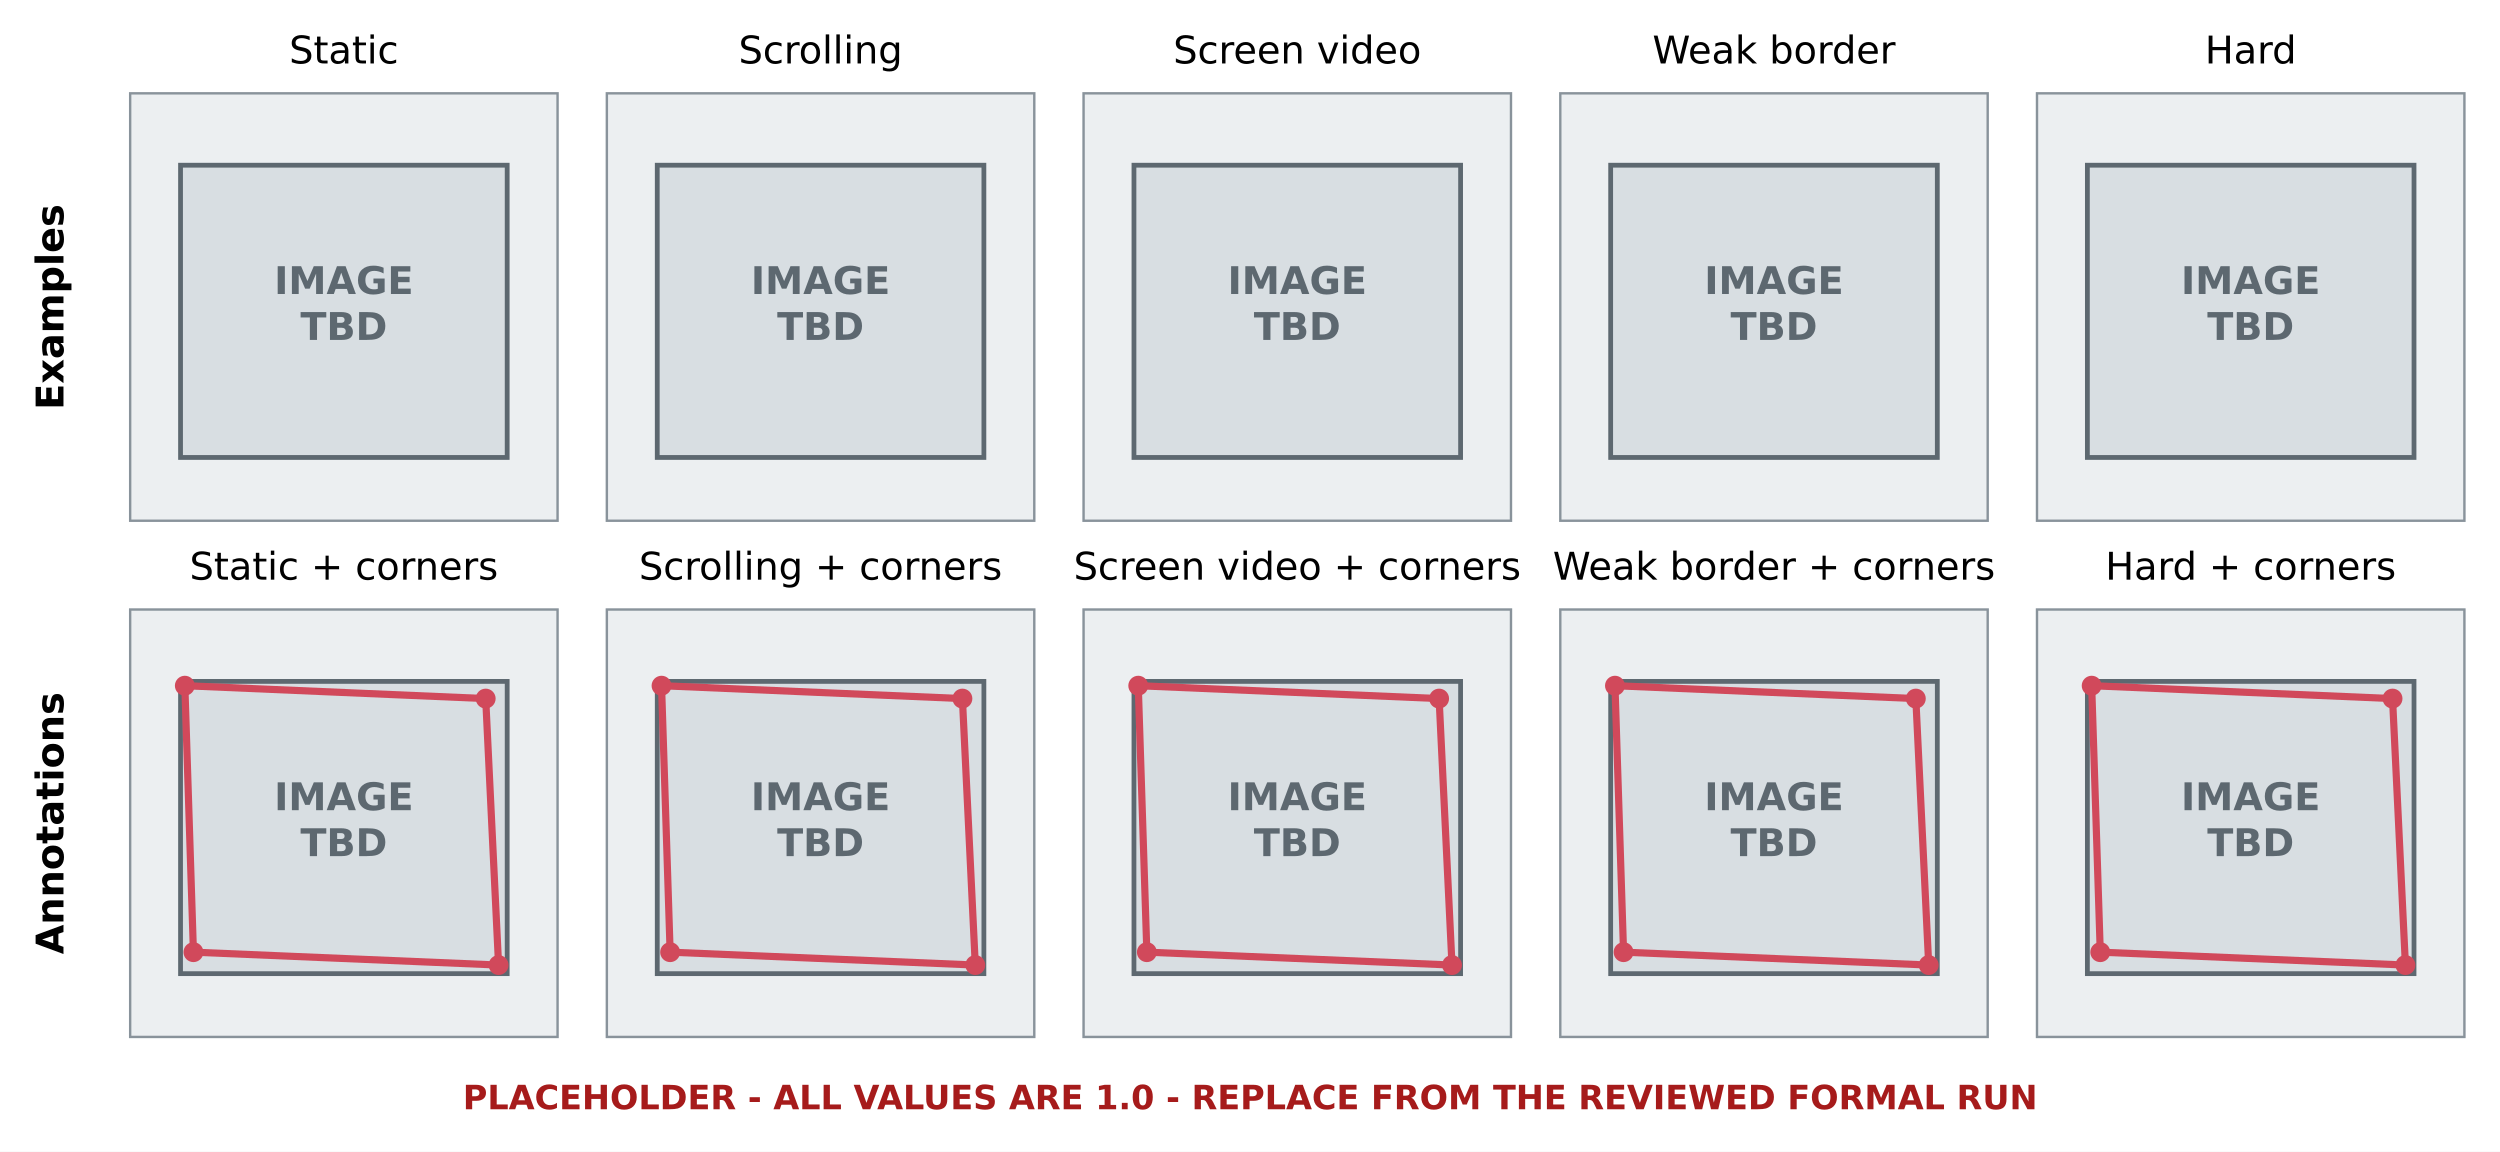
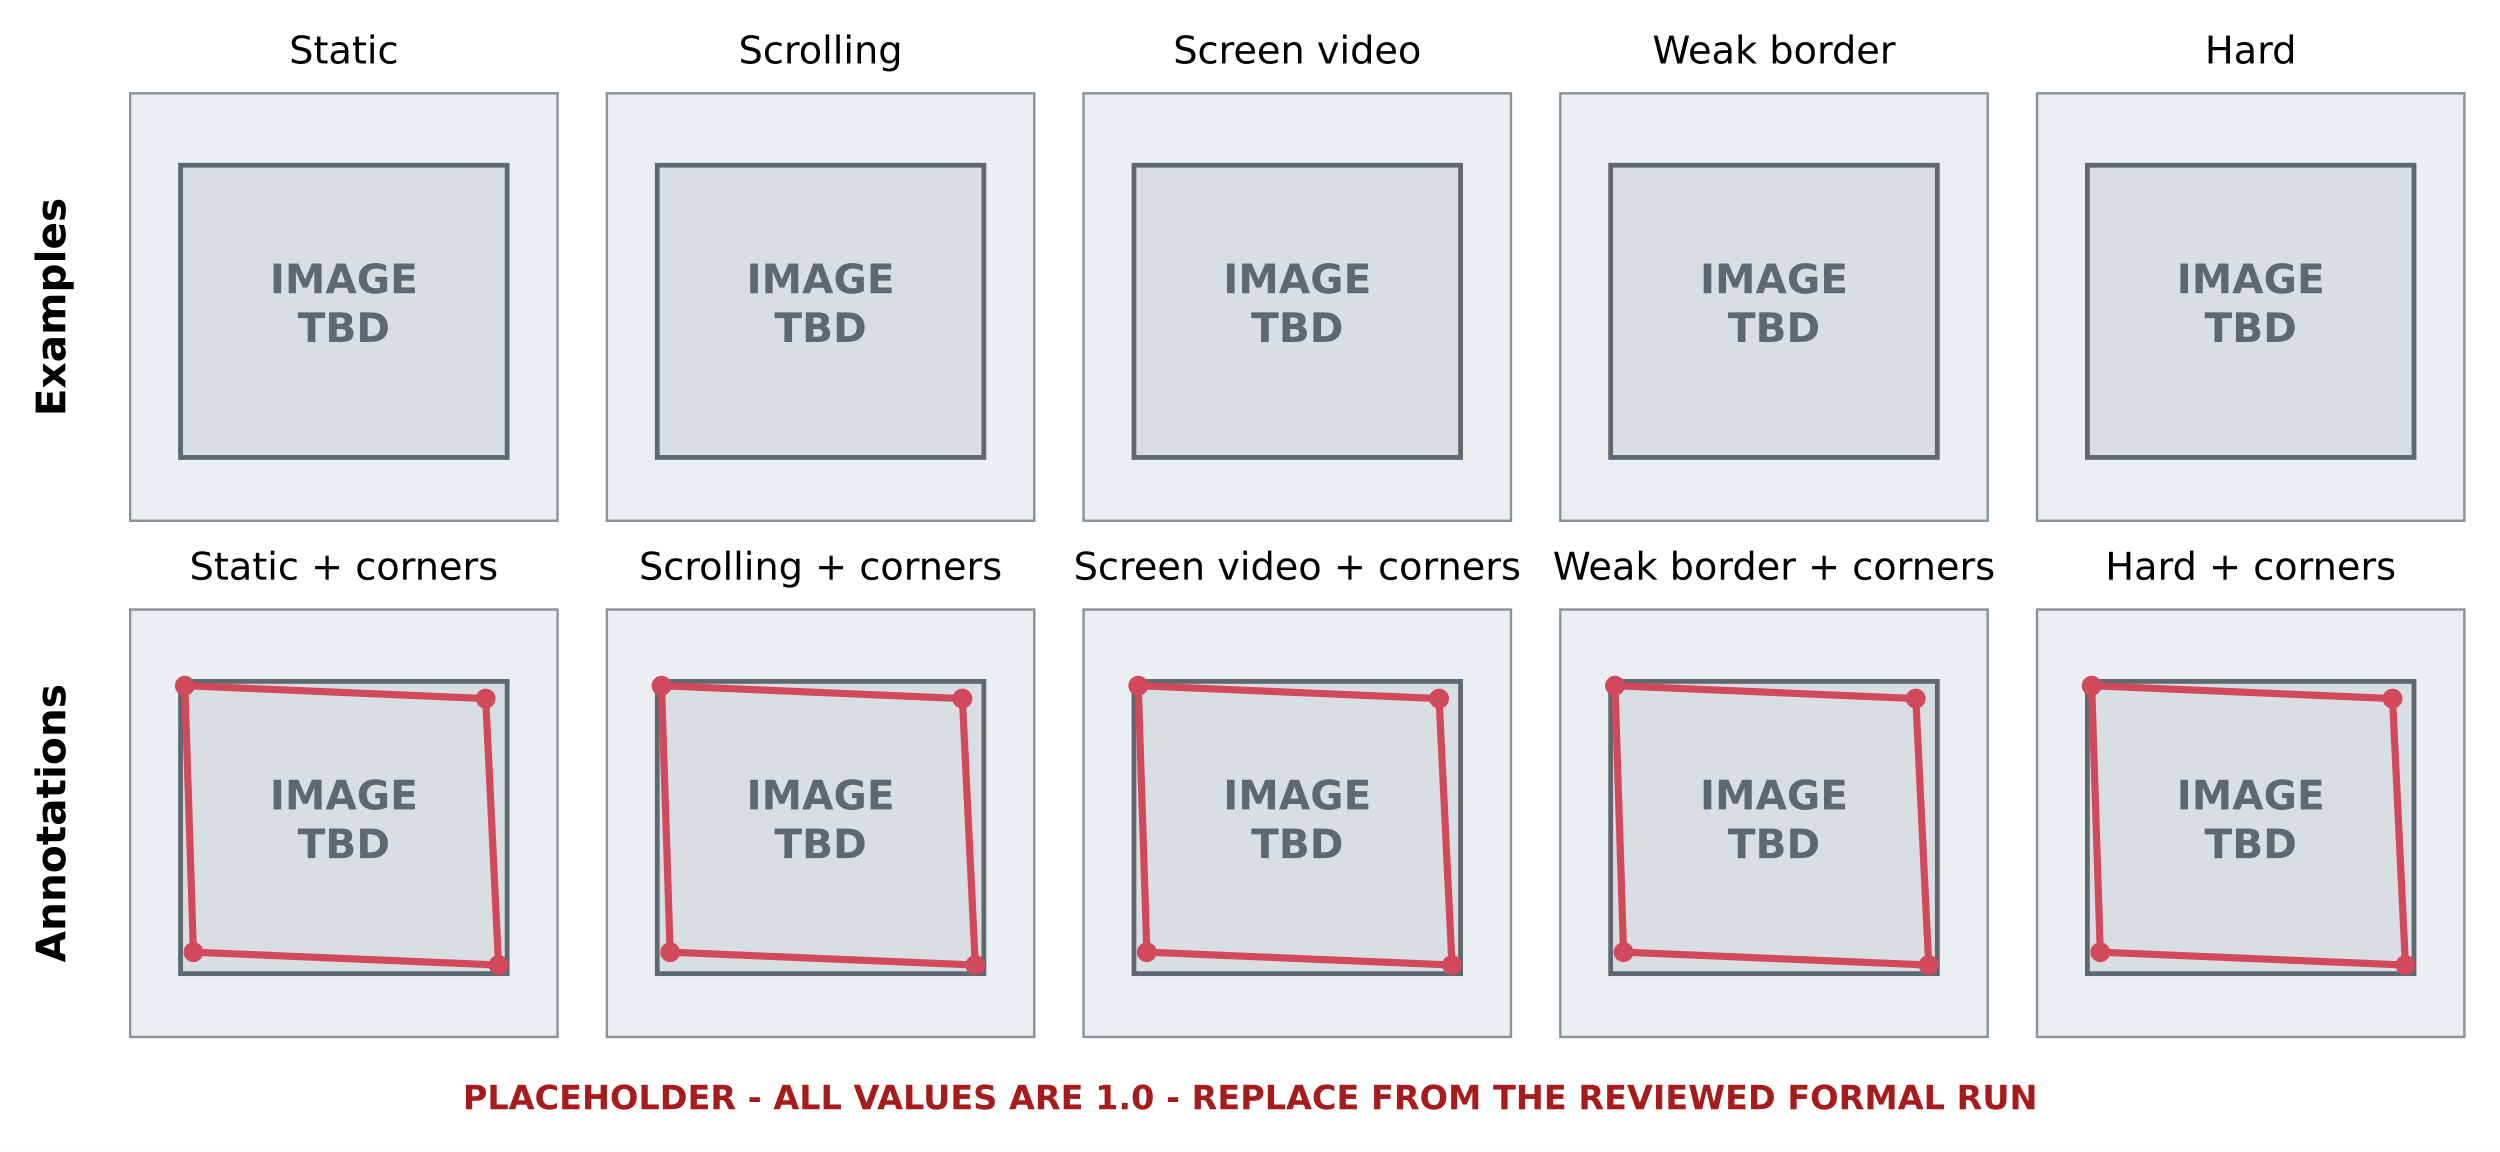
<svg xmlns="http://www.w3.org/2000/svg" xmlns:xlink="http://www.w3.org/1999/xlink" width="523.058pt" height="240.961pt" viewBox="0 0 523.058 240.961" version="1.1">
  <defs>
    <style type="text/css">*{stroke-linejoin: round; stroke-linecap: butt}</style>
  </defs>
  <g id="figure_1">
    <g id="patch_1">
      <path d="M 0 240.961  L 523.058 240.961  L 523.058 0  L 0 0  z " style="fill: #ffffff" />
    </g>
    <g id="axes_1">
      <g id="patch_2">
-         <path d="M 26.983 109.2  L 116.903 109.2  L 116.903 19.279  L 26.983 19.279  z " clip-path="url(#pacc9a73e44)" style="fill: #eceff1; stroke: #89939b; stroke-linejoin: miter" />
+         <path d="M 26.983 109.2  L 116.903 109.2  L 116.903 19.279  L 26.983 19.279  z " clip-path="url(#p103e8278c6)" style="fill: #eceff1; stroke: #89939b; stroke-linejoin: miter" />
      </g>
      <g id="patch_3">
-         <path d="M 37.773 95.711  L 106.113 95.711  L 106.113 34.565  L 37.773 34.565  z " clip-path="url(#pacc9a73e44)" style="fill: #d8dee2; stroke: #5d6870; stroke-linejoin: miter" />
+         <path d="M 37.773 95.711  L 106.113 95.711  L 106.113 34.565  L 37.773 34.565  z " clip-path="url(#p103e8278c6)" style="fill: #d8dee2; stroke: #5d6870; stroke-linejoin: miter" />
      </g>
      <g id="text_1">
-         <text style="font-weight: 700; font-size: 8px; font-family: 'DejaVu Sans'; fill: #5d6870" transform="translate(57.36295 61.51648)">IMAGE</text>
-         <text style="font-weight: 700; font-size: 8px; font-family: 'DejaVu Sans'; fill: #5d6870" transform="translate(62.84483 71.11804)">TBD</text>
+         <text style="font-weight: 700; font-size: 8.5px; font-family: 'DejaVu Sans'; fill: #5d6870" transform="translate(56.4517 61.34631)">IMAGE</text>
+         <text style="font-weight: 700; font-size: 8.5px; font-family: 'DejaVu Sans'; fill: #5d6870" transform="translate(62.2762 71.54797)">TBD</text>
      </g>
      <g id="text_2">
-         <text style="font-weight: 700; font-size: 8px; font-family: 'DejaVu Sans'" transform="translate(13.27875 85.74726) rotate(-90)">Examples</text>
+         <text style="font-weight: 700; font-size: 8.5px; font-family: 'DejaVu Sans'" transform="translate(13.65867 87.09152) rotate(-90)">Examples</text>
      </g>
      <g id="text_3">
        <text style="font-size: 8px; font-family: 'DejaVu Sans'; text-anchor: middle" x="71.943" y="13.279" transform="rotate(-0 71.94295 13.27875)">Static</text>
      </g>
    </g>
    <g id="axes_2">
      <g id="patch_4">
-         <path d="M 126.721 109.2  L 216.642 109.2  L 216.642 19.279  L 126.721 19.279  z " clip-path="url(#pfe9fddea89)" style="fill: #eceff1; stroke: #89939b; stroke-linejoin: miter" />
+         <path d="M 126.721 109.2  L 216.642 109.2  L 216.642 19.279  L 126.721 19.279  z " clip-path="url(#p1d456a7b31)" style="fill: #eceff1; stroke: #89939b; stroke-linejoin: miter" />
      </g>
      <g id="patch_5">
-         <path d="M 137.512 95.711  L 205.852 95.711  L 205.852 34.565  L 137.512 34.565  z " clip-path="url(#pfe9fddea89)" style="fill: #d8dee2; stroke: #5d6870; stroke-linejoin: miter" />
+         <path d="M 137.512 95.711  L 205.852 95.711  L 205.852 34.565  L 137.512 34.565  z " clip-path="url(#p1d456a7b31)" style="fill: #d8dee2; stroke: #5d6870; stroke-linejoin: miter" />
      </g>
      <g id="text_4">
-         <text style="font-weight: 700; font-size: 8px; font-family: 'DejaVu Sans'; fill: #5d6870" transform="translate(157.1017 61.51648)">IMAGE</text>
-         <text style="font-weight: 700; font-size: 8px; font-family: 'DejaVu Sans'; fill: #5d6870" transform="translate(162.5836 71.11804)">TBD</text>
+         <text style="font-weight: 700; font-size: 8.5px; font-family: 'DejaVu Sans'; fill: #5d6870" transform="translate(156.1904 61.34631)">IMAGE</text>
+         <text style="font-weight: 700; font-size: 8.5px; font-family: 'DejaVu Sans'; fill: #5d6870" transform="translate(162.0149 71.54797)">TBD</text>
      </g>
      <g id="text_5">
        <text style="font-size: 8px; font-family: 'DejaVu Sans'; text-anchor: middle" x="171.682" y="13.279" transform="rotate(-0 171.6817 13.27875)">Scrolling</text>
      </g>
    </g>
    <g id="axes_3">
      <g id="patch_6">
-         <path d="M 226.46 109.2  L 316.381 109.2  L 316.381 19.279  L 226.46 19.279  z " clip-path="url(#p22a0862d66)" style="fill: #eceff1; stroke: #89939b; stroke-linejoin: miter" />
+         <path d="M 226.46 109.2  L 316.381 109.2  L 316.381 19.279  L 226.46 19.279  z " clip-path="url(#p3c77a94e9e)" style="fill: #eceff1; stroke: #89939b; stroke-linejoin: miter" />
      </g>
      <g id="patch_7">
-         <path d="M 237.251 95.711  L 305.59 95.711  L 305.59 34.565  L 237.251 34.565  z " clip-path="url(#p22a0862d66)" style="fill: #d8dee2; stroke: #5d6870; stroke-linejoin: miter" />
+         <path d="M 237.251 95.711  L 305.59 95.711  L 305.59 34.565  L 237.251 34.565  z " clip-path="url(#p3c77a94e9e)" style="fill: #d8dee2; stroke: #5d6870; stroke-linejoin: miter" />
      </g>
      <g id="text_6">
-         <text style="font-weight: 700; font-size: 8px; font-family: 'DejaVu Sans'; fill: #5d6870" transform="translate(256.8404 61.51648)">IMAGE</text>
-         <text style="font-weight: 700; font-size: 8px; font-family: 'DejaVu Sans'; fill: #5d6870" transform="translate(262.3223 71.11804)">TBD</text>
+         <text style="font-weight: 700; font-size: 8.5px; font-family: 'DejaVu Sans'; fill: #5d6870" transform="translate(255.9292 61.34631)">IMAGE</text>
+         <text style="font-weight: 700; font-size: 8.5px; font-family: 'DejaVu Sans'; fill: #5d6870" transform="translate(261.7537 71.54797)">TBD</text>
      </g>
      <g id="text_7">
        <text style="font-size: 8px; font-family: 'DejaVu Sans'; text-anchor: middle" x="271.42" y="13.279" transform="rotate(-0 271.4204 13.27875)">Screen video</text>
      </g>
    </g>
    <g id="axes_4">
      <g id="patch_8">
-         <path d="M 326.199 109.2  L 416.12 109.2  L 416.12 19.279  L 326.199 19.279  z " clip-path="url(#p4d77b1973f)" style="fill: #eceff1; stroke: #89939b; stroke-linejoin: miter" />
+         <path d="M 326.199 109.2  L 416.12 109.2  L 416.12 19.279  L 326.199 19.279  z " clip-path="url(#p814487c396)" style="fill: #eceff1; stroke: #89939b; stroke-linejoin: miter" />
      </g>
      <g id="patch_9">
-         <path d="M 336.989 95.711  L 405.329 95.711  L 405.329 34.565  L 336.989 34.565  z " clip-path="url(#p4d77b1973f)" style="fill: #d8dee2; stroke: #5d6870; stroke-linejoin: miter" />
+         <path d="M 336.989 95.711  L 405.329 95.711  L 405.329 34.565  L 336.989 34.565  z " clip-path="url(#p814487c396)" style="fill: #d8dee2; stroke: #5d6870; stroke-linejoin: miter" />
      </g>
      <g id="text_8">
-         <text style="font-weight: 700; font-size: 8px; font-family: 'DejaVu Sans'; fill: #5d6870" transform="translate(356.5792 61.51648)">IMAGE</text>
-         <text style="font-weight: 700; font-size: 8px; font-family: 'DejaVu Sans'; fill: #5d6870" transform="translate(362.0611 71.11804)">TBD</text>
+         <text style="font-weight: 700; font-size: 8.5px; font-family: 'DejaVu Sans'; fill: #5d6870" transform="translate(355.6679 61.34631)">IMAGE</text>
+         <text style="font-weight: 700; font-size: 8.5px; font-family: 'DejaVu Sans'; fill: #5d6870" transform="translate(361.4924 71.54797)">TBD</text>
      </g>
      <g id="text_9">
        <text style="font-size: 8px; font-family: 'DejaVu Sans'; text-anchor: middle" x="371.159" y="13.279" transform="rotate(-0 371.1592 13.27875)">Weak border</text>
      </g>
    </g>
    <g id="axes_5">
      <g id="patch_10">
-         <path d="M 425.938 109.2  L 515.858 109.2  L 515.858 19.279  L 425.938 19.279  z " clip-path="url(#pc90b4e628b)" style="fill: #eceff1; stroke: #89939b; stroke-linejoin: miter" />
+         <path d="M 425.938 109.2  L 515.858 109.2  L 515.858 19.279  L 425.938 19.279  z " clip-path="url(#p50ceac6339)" style="fill: #eceff1; stroke: #89939b; stroke-linejoin: miter" />
      </g>
      <g id="patch_11">
-         <path d="M 436.728 95.711  L 505.068 95.711  L 505.068 34.565  L 436.728 34.565  z " clip-path="url(#pc90b4e628b)" style="fill: #d8dee2; stroke: #5d6870; stroke-linejoin: miter" />
+         <path d="M 436.728 95.711  L 505.068 95.711  L 505.068 34.565  L 436.728 34.565  z " clip-path="url(#p50ceac6339)" style="fill: #d8dee2; stroke: #5d6870; stroke-linejoin: miter" />
      </g>
      <g id="text_10">
-         <text style="font-weight: 700; font-size: 8px; font-family: 'DejaVu Sans'; fill: #5d6870" transform="translate(456.3179 61.51648)">IMAGE</text>
-         <text style="font-weight: 700; font-size: 8px; font-family: 'DejaVu Sans'; fill: #5d6870" transform="translate(461.7998 71.11804)">TBD</text>
+         <text style="font-weight: 700; font-size: 8.5px; font-family: 'DejaVu Sans'; fill: #5d6870" transform="translate(455.4067 61.34631)">IMAGE</text>
+         <text style="font-weight: 700; font-size: 8.5px; font-family: 'DejaVu Sans'; fill: #5d6870" transform="translate(461.2312 71.54797)">TBD</text>
      </g>
      <g id="text_11">
        <text style="font-size: 8px; font-family: 'DejaVu Sans'; text-anchor: middle" x="470.898" y="13.279" transform="rotate(-0 470.8979 13.27875)">Hard</text>
      </g>
    </g>
    <g id="axes_6">
      <g id="patch_12">
-         <path d="M 26.983 217.2  L 116.903 217.2  L 116.903 127.279  L 26.983 127.279  z " clip-path="url(#pefc94adc70)" style="fill: #eceff1; stroke: #89939b; stroke-linejoin: miter" />
+         <path d="M 26.983 217.2  L 116.903 217.2  L 116.903 127.279  L 26.983 127.279  z " clip-path="url(#pc8cf225d88)" style="fill: #eceff1; stroke: #89939b; stroke-linejoin: miter" />
      </g>
      <g id="patch_13">
-         <path d="M 37.773 203.711  L 106.113 203.711  L 106.113 142.565  L 37.773 142.565  z " clip-path="url(#pefc94adc70)" style="fill: #d8dee2; stroke: #5d6870; stroke-linejoin: miter" />
+         <path d="M 37.773 203.711  L 106.113 203.711  L 106.113 142.565  L 37.773 142.565  z " clip-path="url(#pc8cf225d88)" style="fill: #d8dee2; stroke: #5d6870; stroke-linejoin: miter" />
      </g>
      <g id="patch_14">
-         <path d="M 40.471 199.215  L 104.314 201.913  L 101.617 146.162  L 38.672 143.464  L 40.471 199.215  z " clip-path="url(#pefc94adc70)" style="fill: none; stroke: #d1495b; stroke-width: 1.5; stroke-linejoin: miter" />
+         <path d="M 40.471 199.215  L 104.314 201.913  L 101.617 146.162  L 38.672 143.464  L 40.471 199.215  z " clip-path="url(#pc8cf225d88)" style="fill: none; stroke: #d1495b; stroke-width: 1.5; stroke-linejoin: miter" />
      </g>
      <g id="PathCollection_1">
        <defs>
-           <path id="m951ed8550c" d="M 0 1.581  C 0.419 1.581 0.822 1.415 1.118 1.118  C 1.415 0.822 1.581 0.419 1.581 0  C 1.581 -0.419 1.415 -0.822 1.118 -1.118  C 0.822 -1.415 0.419 -1.581 0 -1.581  C -0.419 -1.581 -0.822 -1.415 -1.118 -1.118  C -1.415 -0.822 -1.581 -0.419 -1.581 0  C -1.581 0.419 -1.415 0.822 -1.118 1.118  C -0.822 1.415 -0.419 1.581 0 1.581  z " style="stroke: #d1495b" />
+           <path id="m9d7a676b81" d="M 0 1.581  C 0.419 1.581 0.822 1.415 1.118 1.118  C 1.415 0.822 1.581 0.419 1.581 0  C 1.581 -0.419 1.415 -0.822 1.118 -1.118  C 0.822 -1.415 0.419 -1.581 0 -1.581  C -0.419 -1.581 -0.822 -1.415 -1.118 -1.118  C -1.415 -0.822 -1.581 -0.419 -1.581 0  C -1.581 0.419 -1.415 0.822 -1.118 1.118  C -0.822 1.415 -0.419 1.581 0 1.581  z " style="stroke: #d1495b" />
        </defs>
-         <g clip-path="url(#pefc94adc70)">
-           <use xlink:href="#m951ed8550c" x="40.471" y="199.215" style="fill: #d1495b; stroke: #d1495b" />
-           <use xlink:href="#m951ed8550c" x="104.314" y="201.913" style="fill: #d1495b; stroke: #d1495b" />
-           <use xlink:href="#m951ed8550c" x="101.617" y="146.162" style="fill: #d1495b; stroke: #d1495b" />
-           <use xlink:href="#m951ed8550c" x="38.672" y="143.464" style="fill: #d1495b; stroke: #d1495b" />
+         <g clip-path="url(#pc8cf225d88)">
+           <use xlink:href="#m9d7a676b81" x="40.471" y="199.215" style="fill: #d1495b; stroke: #d1495b" />
+           <use xlink:href="#m9d7a676b81" x="104.314" y="201.913" style="fill: #d1495b; stroke: #d1495b" />
+           <use xlink:href="#m9d7a676b81" x="101.617" y="146.162" style="fill: #d1495b; stroke: #d1495b" />
+           <use xlink:href="#m9d7a676b81" x="38.672" y="143.464" style="fill: #d1495b; stroke: #d1495b" />
        </g>
      </g>
      <g id="text_12">
-         <text style="font-weight: 700; font-size: 8px; font-family: 'DejaVu Sans'; fill: #5d6870" transform="translate(57.36295 169.5165)">IMAGE</text>
-         <text style="font-weight: 700; font-size: 8px; font-family: 'DejaVu Sans'; fill: #5d6870" transform="translate(62.84483 179.118)">TBD</text>
+         <text style="font-weight: 700; font-size: 8.5px; font-family: 'DejaVu Sans'; fill: #5d6870" transform="translate(56.4517 169.3463)">IMAGE</text>
+         <text style="font-weight: 700; font-size: 8.5px; font-family: 'DejaVu Sans'; fill: #5d6870" transform="translate(62.2762 179.548)">TBD</text>
      </g>
      <g id="text_13">
-         <text style="font-weight: 700; font-size: 8px; font-family: 'DejaVu Sans'" transform="translate(13.27875 199.6485) rotate(-90)">Annotations</text>
+         <text style="font-weight: 700; font-size: 8.5px; font-family: 'DejaVu Sans'" transform="translate(13.65867 201.3616) rotate(-90)">Annotations</text>
      </g>
      <g id="text_14">
        <text style="font-size: 8px; font-family: 'DejaVu Sans'; text-anchor: middle" x="71.943" y="121.279" transform="rotate(-0 71.94295 121.2788)">Static + corners</text>
      </g>
    </g>
    <g id="axes_7">
      <g id="patch_15">
-         <path d="M 126.721 217.2  L 216.642 217.2  L 216.642 127.279  L 126.721 127.279  z " clip-path="url(#p8e8b2979e0)" style="fill: #eceff1; stroke: #89939b; stroke-linejoin: miter" />
+         <path d="M 126.721 217.2  L 216.642 217.2  L 216.642 127.279  L 126.721 127.279  z " clip-path="url(#p0dd783fb82)" style="fill: #eceff1; stroke: #89939b; stroke-linejoin: miter" />
      </g>
      <g id="patch_16">
-         <path d="M 137.512 203.711  L 205.852 203.711  L 205.852 142.565  L 137.512 142.565  z " clip-path="url(#p8e8b2979e0)" style="fill: #d8dee2; stroke: #5d6870; stroke-linejoin: miter" />
+         <path d="M 137.512 203.711  L 205.852 203.711  L 205.852 142.565  L 137.512 142.565  z " clip-path="url(#p0dd783fb82)" style="fill: #d8dee2; stroke: #5d6870; stroke-linejoin: miter" />
      </g>
      <g id="patch_17">
-         <path d="M 140.209 199.215  L 204.053 201.913  L 201.356 146.162  L 138.411 143.464  L 140.209 199.215  z " clip-path="url(#p8e8b2979e0)" style="fill: none; stroke: #d1495b; stroke-width: 1.5; stroke-linejoin: miter" />
+         <path d="M 140.209 199.215  L 204.053 201.913  L 201.356 146.162  L 138.411 143.464  L 140.209 199.215  z " clip-path="url(#p0dd783fb82)" style="fill: none; stroke: #d1495b; stroke-width: 1.5; stroke-linejoin: miter" />
      </g>
      <g id="PathCollection_2">
-         <g clip-path="url(#p8e8b2979e0)">
-           <use xlink:href="#m951ed8550c" x="140.209" y="199.215" style="fill: #d1495b; stroke: #d1495b" />
-           <use xlink:href="#m951ed8550c" x="204.053" y="201.913" style="fill: #d1495b; stroke: #d1495b" />
-           <use xlink:href="#m951ed8550c" x="201.356" y="146.162" style="fill: #d1495b; stroke: #d1495b" />
-           <use xlink:href="#m951ed8550c" x="138.411" y="143.464" style="fill: #d1495b; stroke: #d1495b" />
+         <g clip-path="url(#p0dd783fb82)">
+           <use xlink:href="#m9d7a676b81" x="140.209" y="199.215" style="fill: #d1495b; stroke: #d1495b" />
+           <use xlink:href="#m9d7a676b81" x="204.053" y="201.913" style="fill: #d1495b; stroke: #d1495b" />
+           <use xlink:href="#m9d7a676b81" x="201.356" y="146.162" style="fill: #d1495b; stroke: #d1495b" />
+           <use xlink:href="#m9d7a676b81" x="138.411" y="143.464" style="fill: #d1495b; stroke: #d1495b" />
        </g>
      </g>
      <g id="text_15">
-         <text style="font-weight: 700; font-size: 8px; font-family: 'DejaVu Sans'; fill: #5d6870" transform="translate(157.1017 169.5165)">IMAGE</text>
-         <text style="font-weight: 700; font-size: 8px; font-family: 'DejaVu Sans'; fill: #5d6870" transform="translate(162.5836 179.118)">TBD</text>
+         <text style="font-weight: 700; font-size: 8.5px; font-family: 'DejaVu Sans'; fill: #5d6870" transform="translate(156.1904 169.3463)">IMAGE</text>
+         <text style="font-weight: 700; font-size: 8.5px; font-family: 'DejaVu Sans'; fill: #5d6870" transform="translate(162.0149 179.548)">TBD</text>
      </g>
      <g id="text_16">
        <text style="font-size: 8px; font-family: 'DejaVu Sans'; text-anchor: middle" x="171.682" y="121.279" transform="rotate(-0 171.6817 121.2788)">Scrolling + corners</text>
      </g>
    </g>
    <g id="axes_8">
      <g id="patch_18">
-         <path d="M 226.46 217.2  L 316.381 217.2  L 316.381 127.279  L 226.46 127.279  z " clip-path="url(#p165ba19fa2)" style="fill: #eceff1; stroke: #89939b; stroke-linejoin: miter" />
+         <path d="M 226.46 217.2  L 316.381 217.2  L 316.381 127.279  L 226.46 127.279  z " clip-path="url(#p7c31f7ed64)" style="fill: #eceff1; stroke: #89939b; stroke-linejoin: miter" />
      </g>
      <g id="patch_19">
-         <path d="M 237.251 203.711  L 305.59 203.711  L 305.59 142.565  L 237.251 142.565  z " clip-path="url(#p165ba19fa2)" style="fill: #d8dee2; stroke: #5d6870; stroke-linejoin: miter" />
+         <path d="M 237.251 203.711  L 305.59 203.711  L 305.59 142.565  L 237.251 142.565  z " clip-path="url(#p7c31f7ed64)" style="fill: #d8dee2; stroke: #5d6870; stroke-linejoin: miter" />
      </g>
      <g id="patch_20">
-         <path d="M 239.948 199.215  L 303.792 201.913  L 301.094 146.162  L 238.15 143.464  L 239.948 199.215  z " clip-path="url(#p165ba19fa2)" style="fill: none; stroke: #d1495b; stroke-width: 1.5; stroke-linejoin: miter" />
+         <path d="M 239.948 199.215  L 303.792 201.913  L 301.094 146.162  L 238.15 143.464  L 239.948 199.215  z " clip-path="url(#p7c31f7ed64)" style="fill: none; stroke: #d1495b; stroke-width: 1.5; stroke-linejoin: miter" />
      </g>
      <g id="PathCollection_3">
-         <g clip-path="url(#p165ba19fa2)">
-           <use xlink:href="#m951ed8550c" x="239.948" y="199.215" style="fill: #d1495b; stroke: #d1495b" />
-           <use xlink:href="#m951ed8550c" x="303.792" y="201.913" style="fill: #d1495b; stroke: #d1495b" />
-           <use xlink:href="#m951ed8550c" x="301.094" y="146.162" style="fill: #d1495b; stroke: #d1495b" />
-           <use xlink:href="#m951ed8550c" x="238.15" y="143.464" style="fill: #d1495b; stroke: #d1495b" />
+         <g clip-path="url(#p7c31f7ed64)">
+           <use xlink:href="#m9d7a676b81" x="239.948" y="199.215" style="fill: #d1495b; stroke: #d1495b" />
+           <use xlink:href="#m9d7a676b81" x="303.792" y="201.913" style="fill: #d1495b; stroke: #d1495b" />
+           <use xlink:href="#m9d7a676b81" x="301.094" y="146.162" style="fill: #d1495b; stroke: #d1495b" />
+           <use xlink:href="#m9d7a676b81" x="238.15" y="143.464" style="fill: #d1495b; stroke: #d1495b" />
        </g>
      </g>
      <g id="text_17">
-         <text style="font-weight: 700; font-size: 8px; font-family: 'DejaVu Sans'; fill: #5d6870" transform="translate(256.8404 169.5165)">IMAGE</text>
-         <text style="font-weight: 700; font-size: 8px; font-family: 'DejaVu Sans'; fill: #5d6870" transform="translate(262.3223 179.118)">TBD</text>
+         <text style="font-weight: 700; font-size: 8.5px; font-family: 'DejaVu Sans'; fill: #5d6870" transform="translate(255.9292 169.3463)">IMAGE</text>
+         <text style="font-weight: 700; font-size: 8.5px; font-family: 'DejaVu Sans'; fill: #5d6870" transform="translate(261.7537 179.548)">TBD</text>
      </g>
      <g id="text_18">
        <text style="font-size: 8px; font-family: 'DejaVu Sans'; text-anchor: middle" x="271.42" y="121.279" transform="rotate(-0 271.4204 121.2788)">Screen video + corners</text>
      </g>
    </g>
    <g id="axes_9">
      <g id="patch_21">
-         <path d="M 326.199 217.2  L 416.12 217.2  L 416.12 127.279  L 326.199 127.279  z " clip-path="url(#p803d286adb)" style="fill: #eceff1; stroke: #89939b; stroke-linejoin: miter" />
+         <path d="M 326.199 217.2  L 416.12 217.2  L 416.12 127.279  L 326.199 127.279  z " clip-path="url(#p8a0df65592)" style="fill: #eceff1; stroke: #89939b; stroke-linejoin: miter" />
      </g>
      <g id="patch_22">
-         <path d="M 336.989 203.711  L 405.329 203.711  L 405.329 142.565  L 336.989 142.565  z " clip-path="url(#p803d286adb)" style="fill: #d8dee2; stroke: #5d6870; stroke-linejoin: miter" />
+         <path d="M 336.989 203.711  L 405.329 203.711  L 405.329 142.565  L 336.989 142.565  z " clip-path="url(#p8a0df65592)" style="fill: #d8dee2; stroke: #5d6870; stroke-linejoin: miter" />
      </g>
      <g id="patch_23">
-         <path d="M 339.687 199.215  L 403.531 201.913  L 400.833 146.162  L 337.888 143.464  L 339.687 199.215  z " clip-path="url(#p803d286adb)" style="fill: none; stroke: #d1495b; stroke-width: 1.5; stroke-linejoin: miter" />
+         <path d="M 339.687 199.215  L 403.531 201.913  L 400.833 146.162  L 337.888 143.464  L 339.687 199.215  z " clip-path="url(#p8a0df65592)" style="fill: none; stroke: #d1495b; stroke-width: 1.5; stroke-linejoin: miter" />
      </g>
      <g id="PathCollection_4">
-         <g clip-path="url(#p803d286adb)">
-           <use xlink:href="#m951ed8550c" x="339.687" y="199.215" style="fill: #d1495b; stroke: #d1495b" />
-           <use xlink:href="#m951ed8550c" x="403.531" y="201.913" style="fill: #d1495b; stroke: #d1495b" />
-           <use xlink:href="#m951ed8550c" x="400.833" y="146.162" style="fill: #d1495b; stroke: #d1495b" />
-           <use xlink:href="#m951ed8550c" x="337.888" y="143.464" style="fill: #d1495b; stroke: #d1495b" />
+         <g clip-path="url(#p8a0df65592)">
+           <use xlink:href="#m9d7a676b81" x="339.687" y="199.215" style="fill: #d1495b; stroke: #d1495b" />
+           <use xlink:href="#m9d7a676b81" x="403.531" y="201.913" style="fill: #d1495b; stroke: #d1495b" />
+           <use xlink:href="#m9d7a676b81" x="400.833" y="146.162" style="fill: #d1495b; stroke: #d1495b" />
+           <use xlink:href="#m9d7a676b81" x="337.888" y="143.464" style="fill: #d1495b; stroke: #d1495b" />
        </g>
      </g>
      <g id="text_19">
-         <text style="font-weight: 700; font-size: 8px; font-family: 'DejaVu Sans'; fill: #5d6870" transform="translate(356.5792 169.5165)">IMAGE</text>
-         <text style="font-weight: 700; font-size: 8px; font-family: 'DejaVu Sans'; fill: #5d6870" transform="translate(362.0611 179.118)">TBD</text>
+         <text style="font-weight: 700; font-size: 8.5px; font-family: 'DejaVu Sans'; fill: #5d6870" transform="translate(355.6679 169.3463)">IMAGE</text>
+         <text style="font-weight: 700; font-size: 8.5px; font-family: 'DejaVu Sans'; fill: #5d6870" transform="translate(361.4924 179.548)">TBD</text>
      </g>
      <g id="text_20">
        <text style="font-size: 8px; font-family: 'DejaVu Sans'; text-anchor: middle" x="371.159" y="121.279" transform="rotate(-0 371.1592 121.2788)">Weak border + corners</text>
      </g>
    </g>
    <g id="axes_10">
      <g id="patch_24">
-         <path d="M 425.938 217.2  L 515.858 217.2  L 515.858 127.279  L 425.938 127.279  z " clip-path="url(#pad44483305)" style="fill: #eceff1; stroke: #89939b; stroke-linejoin: miter" />
+         <path d="M 425.938 217.2  L 515.858 217.2  L 515.858 127.279  L 425.938 127.279  z " clip-path="url(#p1d7bd7e61d)" style="fill: #eceff1; stroke: #89939b; stroke-linejoin: miter" />
      </g>
      <g id="patch_25">
-         <path d="M 436.728 203.711  L 505.068 203.711  L 505.068 142.565  L 436.728 142.565  z " clip-path="url(#pad44483305)" style="fill: #d8dee2; stroke: #5d6870; stroke-linejoin: miter" />
+         <path d="M 436.728 203.711  L 505.068 203.711  L 505.068 142.565  L 436.728 142.565  z " clip-path="url(#p1d7bd7e61d)" style="fill: #d8dee2; stroke: #5d6870; stroke-linejoin: miter" />
      </g>
      <g id="patch_26">
-         <path d="M 439.426 199.215  L 503.269 201.913  L 500.572 146.162  L 437.627 143.464  L 439.426 199.215  z " clip-path="url(#pad44483305)" style="fill: none; stroke: #d1495b; stroke-width: 1.5; stroke-linejoin: miter" />
+         <path d="M 439.426 199.215  L 503.269 201.913  L 500.572 146.162  L 437.627 143.464  L 439.426 199.215  z " clip-path="url(#p1d7bd7e61d)" style="fill: none; stroke: #d1495b; stroke-width: 1.5; stroke-linejoin: miter" />
      </g>
      <g id="PathCollection_5">
-         <g clip-path="url(#pad44483305)">
-           <use xlink:href="#m951ed8550c" x="439.426" y="199.215" style="fill: #d1495b; stroke: #d1495b" />
-           <use xlink:href="#m951ed8550c" x="503.269" y="201.913" style="fill: #d1495b; stroke: #d1495b" />
-           <use xlink:href="#m951ed8550c" x="500.572" y="146.162" style="fill: #d1495b; stroke: #d1495b" />
-           <use xlink:href="#m951ed8550c" x="437.627" y="143.464" style="fill: #d1495b; stroke: #d1495b" />
+         <g clip-path="url(#p1d7bd7e61d)">
+           <use xlink:href="#m9d7a676b81" x="439.426" y="199.215" style="fill: #d1495b; stroke: #d1495b" />
+           <use xlink:href="#m9d7a676b81" x="503.269" y="201.913" style="fill: #d1495b; stroke: #d1495b" />
+           <use xlink:href="#m9d7a676b81" x="500.572" y="146.162" style="fill: #d1495b; stroke: #d1495b" />
+           <use xlink:href="#m9d7a676b81" x="437.627" y="143.464" style="fill: #d1495b; stroke: #d1495b" />
        </g>
      </g>
      <g id="text_21">
-         <text style="font-weight: 700; font-size: 8px; font-family: 'DejaVu Sans'; fill: #5d6870" transform="translate(456.3179 169.5165)">IMAGE</text>
-         <text style="font-weight: 700; font-size: 8px; font-family: 'DejaVu Sans'; fill: #5d6870" transform="translate(461.7998 179.118)">TBD</text>
+         <text style="font-weight: 700; font-size: 8.5px; font-family: 'DejaVu Sans'; fill: #5d6870" transform="translate(455.4067 169.3463)">IMAGE</text>
+         <text style="font-weight: 700; font-size: 8.5px; font-family: 'DejaVu Sans'; fill: #5d6870" transform="translate(461.2312 179.548)">TBD</text>
      </g>
      <g id="text_22">
        <text style="font-size: 8px; font-family: 'DejaVu Sans'; text-anchor: middle" x="470.898" y="121.279" transform="rotate(-0 470.8979 121.2788)">Hard + corners</text>
      </g>
    </g>
    <g id="text_23">
      <text style="font-weight: 700; font-size: 7px; font-family: 'DejaVu Sans'; text-anchor: middle; fill: #a61b1b" x="261.567" y="232.08" transform="rotate(-0 261.5673 232.0798)">PLACEHOLDER - ALL VALUES ARE 1.0 - REPLACE FROM THE REVIEWED FORMAL RUN</text>
    </g>
  </g>
  <defs>
-     <clipPath id="pacc9a73e44">
+     <clipPath id="p103e8278c6">
      <rect x="26.983" y="19.279" width="89.921" height="89.921" />
    </clipPath>
-     <clipPath id="pfe9fddea89">
+     <clipPath id="p1d456a7b31">
      <rect x="126.721" y="19.279" width="89.921" height="89.921" />
    </clipPath>
-     <clipPath id="p22a0862d66">
+     <clipPath id="p3c77a94e9e">
      <rect x="226.46" y="19.279" width="89.921" height="89.921" />
    </clipPath>
-     <clipPath id="p4d77b1973f">
+     <clipPath id="p814487c396">
      <rect x="326.199" y="19.279" width="89.921" height="89.921" />
    </clipPath>
-     <clipPath id="pc90b4e628b">
+     <clipPath id="p50ceac6339">
      <rect x="425.938" y="19.279" width="89.921" height="89.921" />
    </clipPath>
-     <clipPath id="pefc94adc70">
+     <clipPath id="pc8cf225d88">
      <rect x="26.983" y="127.279" width="89.921" height="89.921" />
    </clipPath>
-     <clipPath id="p8e8b2979e0">
+     <clipPath id="p0dd783fb82">
      <rect x="126.721" y="127.279" width="89.921" height="89.921" />
    </clipPath>
-     <clipPath id="p165ba19fa2">
+     <clipPath id="p7c31f7ed64">
      <rect x="226.46" y="127.279" width="89.921" height="89.921" />
    </clipPath>
-     <clipPath id="p803d286adb">
+     <clipPath id="p8a0df65592">
      <rect x="326.199" y="127.279" width="89.921" height="89.921" />
    </clipPath>
-     <clipPath id="pad44483305">
+     <clipPath id="p1d7bd7e61d">
      <rect x="425.938" y="127.279" width="89.921" height="89.921" />
    </clipPath>
  </defs>
</svg>
